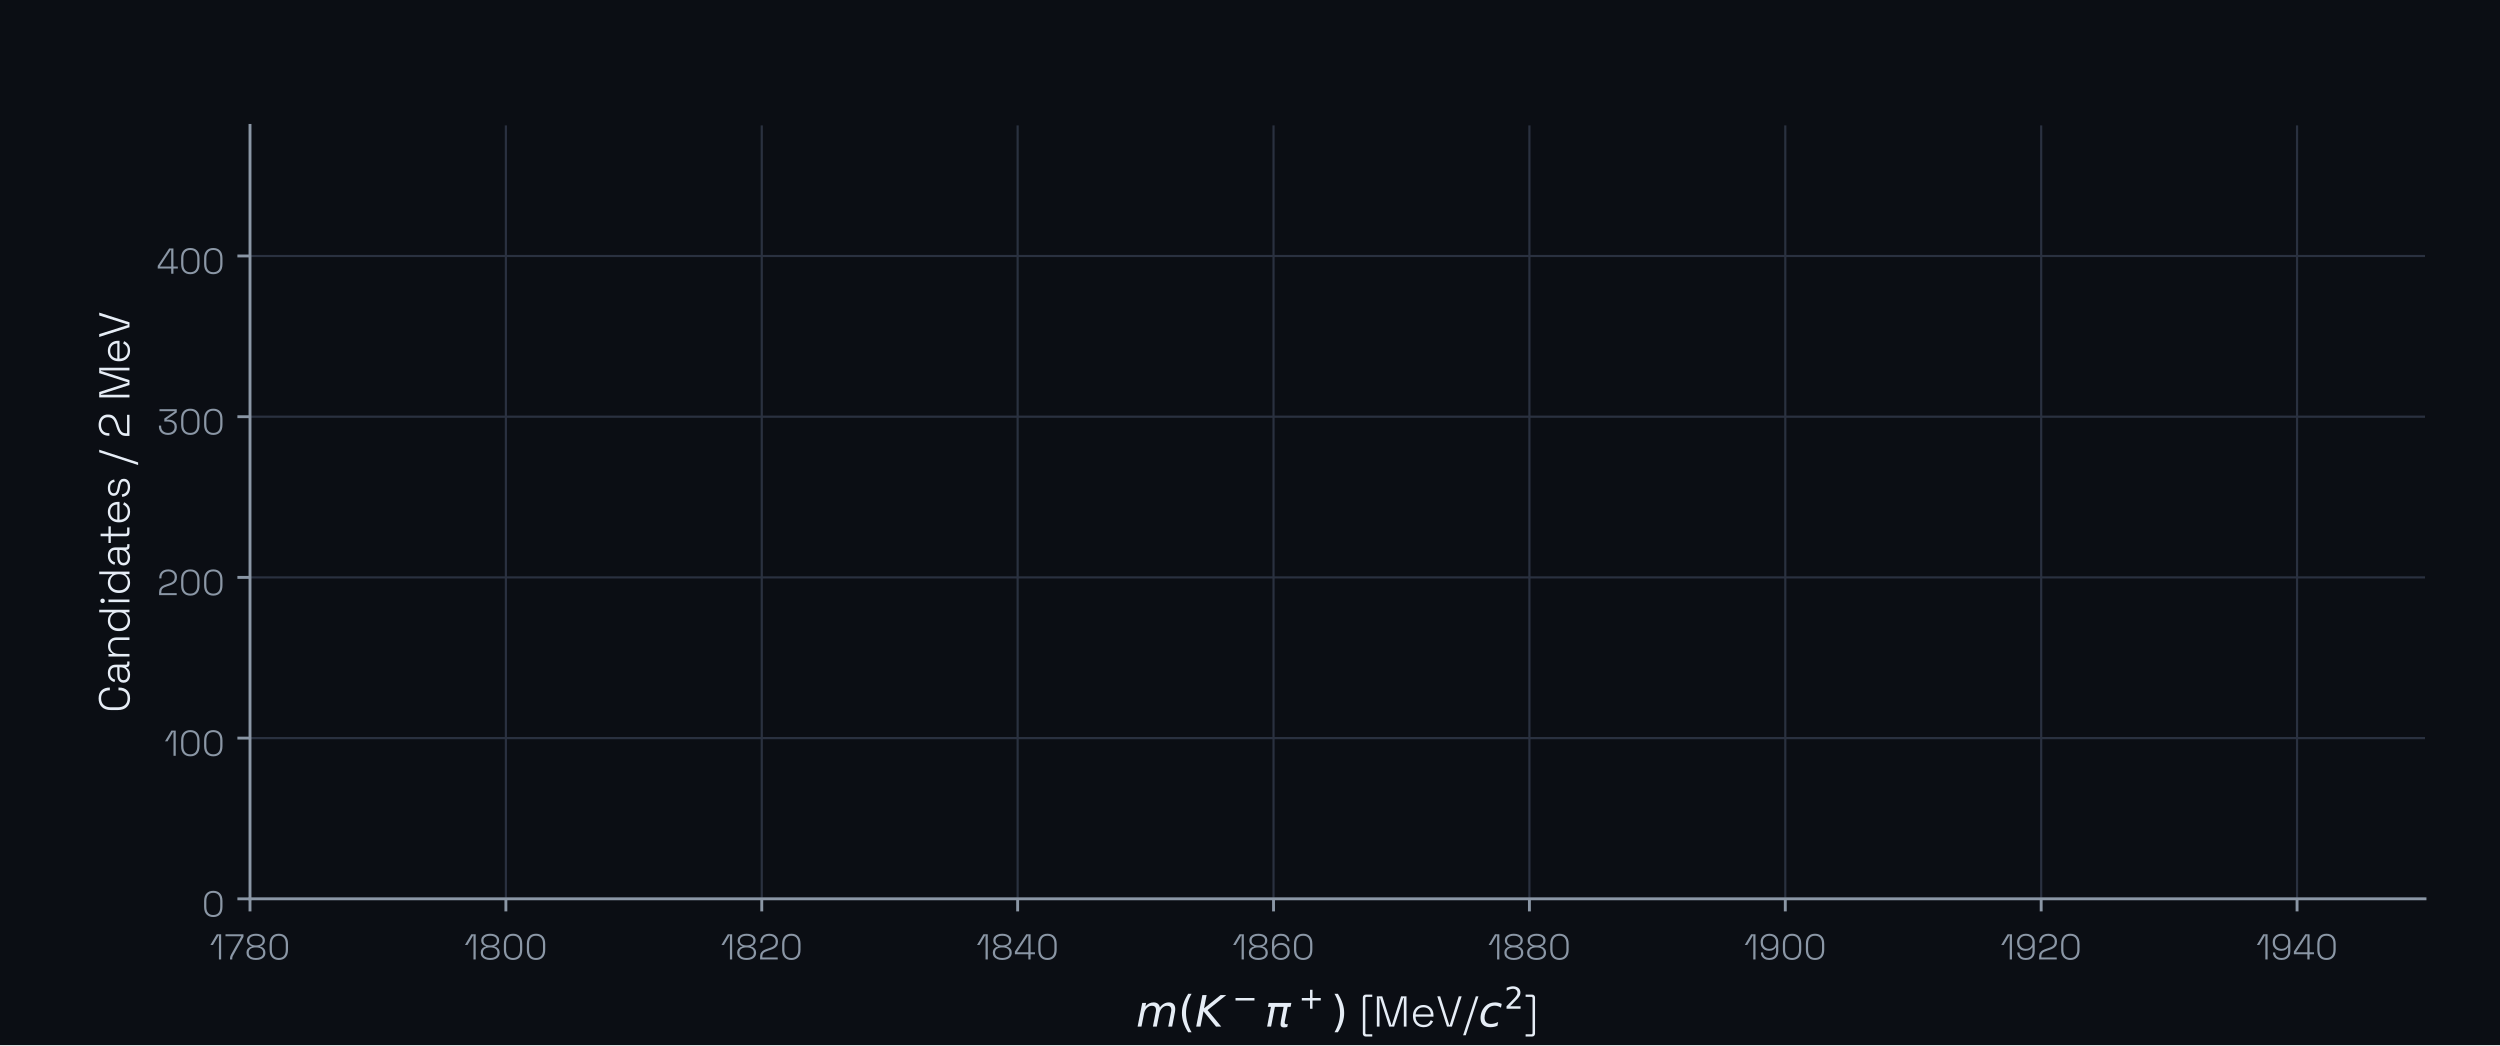
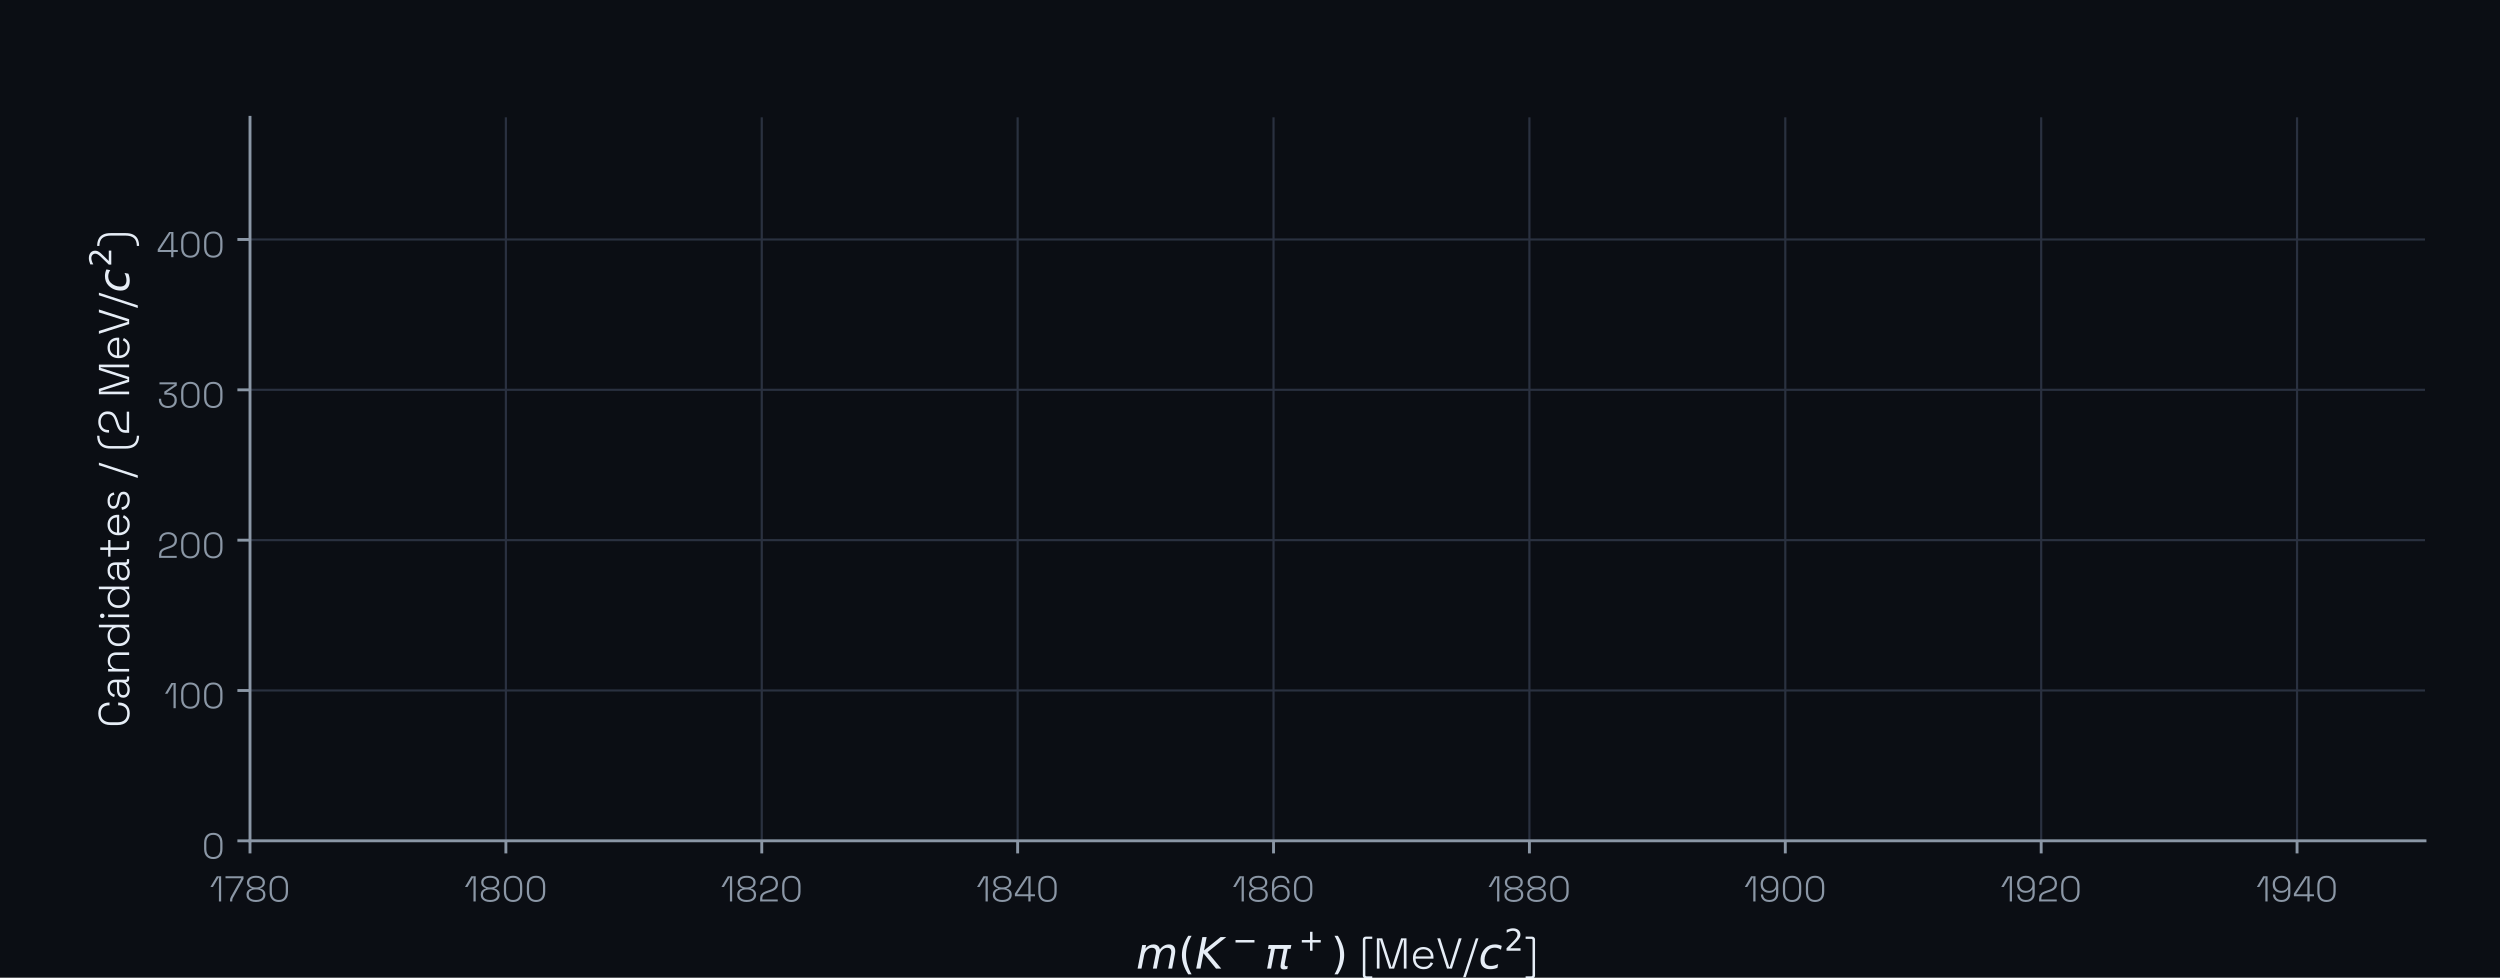
- <svg xmlns="http://www.w3.org/2000/svg" xmlns:xlink="http://www.w3.org/1999/xlink" width="694.08pt" height="290.16pt" viewBox="0 0 694.08 290.16" version="1.1">
+ <svg xmlns="http://www.w3.org/2000/svg" xmlns:xlink="http://www.w3.org/1999/xlink" width="694.08pt" height="271.44pt" viewBox="0 0 694.08 271.44" version="1.1">
  <defs>
    <style type="text/css">*{stroke-linejoin: round; stroke-linecap: butt}</style>
  </defs>
  <g id="figure_1">
    <g id="patch_1">
-       <path d="M 0 290.16  L 694.08 290.16  L 694.08 0  L 0 0  z " style="fill: #0b0e14" />
+       <path d="M 0 271.44  L 694.08 271.44  L 694.08 0  L 0 0  z " style="fill: #0b0e14" />
    </g>
    <g id="axes_1">
      <g id="patch_2">
-         <path d="M 69.408 249.538  L 673.258 249.538  L 673.258 34.819  L 69.408 34.819  L 69.408 249.538  z " style="fill: none" />
+         <path d="M 69.408 233.438  L 673.258 233.438  L 673.258 32.573  L 69.408 32.573  L 69.408 233.438  z " style="fill: none" />
      </g>
      <g id="matplotlib.axis_1">
        <g id="xtick_1">
          <g id="line2d_1">
-             <path d="M 69.408 249.538  L 69.408 34.819  " clip-path="url(#p802213c865)" style="fill: none; stroke: #2a3140; stroke-width: 0.6; stroke-linecap: square" />
+             <path d="M 69.408 233.438  L 69.408 32.573  " clip-path="url(#p556f1787ef)" style="fill: none; stroke: #2a3140; stroke-width: 0.6; stroke-linecap: square" />
          </g>
          <g id="line2d_2">
            <defs>
              <path id="madc9e67ae6" d="M 0 0  L 0 3.5  " style="stroke: #8b97a6; stroke-width: 0.8" />
            </defs>
            <g>
-               <use xlink:href="#madc9e67ae6" x="69.408" y="249.538" style="fill: #8b97a6; stroke: #8b97a6; stroke-width: 0.8" />
+               <use xlink:href="#madc9e67ae6" x="69.408" y="233.438" style="fill: #8b97a6; stroke: #8b97a6; stroke-width: 0.8" />
            </g>
          </g>
          <g id="text_1">
-             <g style="fill: #8b97a6" transform="translate(58.21816 266.3776) scale(0.1 -0.1)">
+             <g style="fill: #8b97a6" transform="translate(58.21816 250.2784) scale(0.1 -0.1)">
              <defs>
                <path id="SpaceGrotesk-Light-39" d="M 1638 0  L 1638 4237  L 1555 4237  L 576 2573  L 128 2573  L 1261 4480  L 2035 4480  L 2035 0  L 1638 0  z " transform="scale(0.015625)" />
                <path id="SpaceGrotesk-Light-3f" d="M 1024 0  L 1024 154  Q 1024 371 1062 515  Q 1101 659 1210 864  L 2995 4064  L 2995 4122  L 224 4122  L 224 4480  L 3418 4480  L 3418 4013  L 1549 659  Q 1478 531 1449 425  Q 1421 320 1421 154  L 1421 0  L 1024 0  z " transform="scale(0.015625)" />
                <path id="SpaceGrotesk-Light-40" d="M 2022 -90  Q 1498 -90 1123 67  Q 749 224 547 509  Q 346 794 346 1171  L 346 1235  Q 346 1581 496 1805  Q 646 2029 864 2147  Q 1082 2266 1267 2291  L 1267 2368  Q 1082 2413 886 2531  Q 691 2650 563 2851  Q 435 3053 435 3347  L 435 3411  Q 435 3782 643 4038  Q 851 4294 1209 4432  Q 1568 4570 2022 4570  Q 2477 4570 2835 4432  Q 3194 4294 3402 4038  Q 3610 3782 3610 3411  L 3610 3347  Q 3610 3053 3482 2851  Q 3354 2650 3162 2531  Q 2970 2413 2778 2368  L 2778 2291  Q 2970 2266 3184 2147  Q 3398 2029 3548 1805  Q 3699 1581 3699 1235  L 3699 1171  Q 3699 794 3497 509  Q 3296 224 2921 67  Q 2547 -90 2022 -90  z M 2022 269  Q 2605 269 2953 499  Q 3302 730 3302 1178  L 3302 1229  Q 3302 1683 2953 1910  Q 2605 2138 2022 2138  Q 1440 2138 1091 1910  Q 742 1683 742 1229  L 742 1178  Q 742 730 1091 499  Q 1440 269 2022 269  z M 2022 2496  Q 2573 2496 2893 2713  Q 3213 2931 3213 3328  L 3213 3379  Q 3213 3776 2893 3993  Q 2573 4211 2022 4211  Q 1472 4211 1152 3993  Q 832 3776 832 3379  L 832 3328  Q 832 2931 1152 2713  Q 1472 2496 2022 2496  z " transform="scale(0.015625)" />
                <path id="SpaceGrotesk-Light-38" d="M 2042 -90  Q 1286 -90 848 368  Q 410 826 410 1728  L 410 2752  Q 410 3654 848 4112  Q 1286 4570 2042 4570  Q 2797 4570 3235 4112  Q 3674 3654 3674 2752  L 3674 1728  Q 3674 826 3235 368  Q 2797 -90 2042 -90  z M 2042 269  Q 2656 269 2966 649  Q 3277 1030 3277 1702  L 3277 2778  Q 3277 3450 2966 3830  Q 2656 4211 2042 4211  Q 1427 4211 1116 3830  Q 806 3450 806 2778  L 806 1702  Q 806 1030 1116 649  Q 1427 269 2042 269  z " transform="scale(0.015625)" />
              </defs>
              <use xlink:href="#SpaceGrotesk-Light-39" />
              <use xlink:href="#SpaceGrotesk-Light-3f" transform="translate(40.40625 0)" />
              <use xlink:href="#SpaceGrotesk-Light-40" transform="translate(96.79688 0)" />
              <use xlink:href="#SpaceGrotesk-Light-38" transform="translate(160 0)" />
            </g>
          </g>
        </g>
        <g id="xtick_2">
          <g id="line2d_3">
-             <path d="M 140.449 249.538  L 140.449 34.819  " clip-path="url(#p802213c865)" style="fill: none; stroke: #2a3140; stroke-width: 0.6; stroke-linecap: square" />
+             <path d="M 140.449 233.438  L 140.449 32.573  " clip-path="url(#p556f1787ef)" style="fill: none; stroke: #2a3140; stroke-width: 0.6; stroke-linecap: square" />
          </g>
          <g id="line2d_4">
            <g>
-               <use xlink:href="#madc9e67ae6" x="140.449" y="249.538" style="fill: #8b97a6; stroke: #8b97a6; stroke-width: 0.8" />
+               <use xlink:href="#madc9e67ae6" x="140.449" y="233.438" style="fill: #8b97a6; stroke: #8b97a6; stroke-width: 0.8" />
            </g>
          </g>
          <g id="text_2">
-             <g style="fill: #8b97a6" transform="translate(128.889 266.3776) scale(0.1 -0.1)">
+             <g style="fill: #8b97a6" transform="translate(128.889 250.2784) scale(0.1 -0.1)">
              <use xlink:href="#SpaceGrotesk-Light-39" />
              <use xlink:href="#SpaceGrotesk-Light-40" transform="translate(40.40625 0)" />
              <use xlink:href="#SpaceGrotesk-Light-38" transform="translate(103.6094 0)" />
              <use xlink:href="#SpaceGrotesk-Light-38" transform="translate(167.4062 0)" />
            </g>
          </g>
        </g>
        <g id="xtick_3">
          <g id="line2d_5">
-             <path d="M 211.49 249.538  L 211.49 34.819  " clip-path="url(#p802213c865)" style="fill: none; stroke: #2a3140; stroke-width: 0.6; stroke-linecap: square" />
+             <path d="M 211.49 233.438  L 211.49 32.573  " clip-path="url(#p556f1787ef)" style="fill: none; stroke: #2a3140; stroke-width: 0.6; stroke-linecap: square" />
          </g>
          <g id="line2d_6">
            <g>
-               <use xlink:href="#madc9e67ae6" x="211.49" y="249.538" style="fill: #8b97a6; stroke: #8b97a6; stroke-width: 0.8" />
+               <use xlink:href="#madc9e67ae6" x="211.49" y="233.438" style="fill: #8b97a6; stroke: #8b97a6; stroke-width: 0.8" />
            </g>
          </g>
          <g id="text_3">
-             <g style="fill: #8b97a6" transform="translate(200.0903 266.3776) scale(0.1 -0.1)">
+             <g style="fill: #8b97a6" transform="translate(200.0903 250.2784) scale(0.1 -0.1)">
              <defs>
                <path id="SpaceGrotesk-Light-3a" d="M 371 0  L 371 442  Q 371 922 544 1200  Q 717 1478 1027 1644  Q 1338 1811 1760 1939  L 2080 2042  Q 2394 2138 2634 2275  Q 2874 2413 3008 2630  Q 3142 2848 3142 3181  L 3142 3206  Q 3142 3674 2819 3942  Q 2496 4211 1997 4211  Q 1466 4211 1126 3926  Q 787 3642 787 3059  L 787 2976  L 403 2976  L 403 3059  Q 403 3546 608 3882  Q 813 4218 1174 4394  Q 1536 4570 1997 4570  Q 2458 4570 2806 4400  Q 3155 4230 3347 3926  Q 3539 3622 3539 3219  L 3539 3162  Q 3539 2726 3369 2448  Q 3200 2170 2893 1994  Q 2586 1818 2170 1683  L 1850 1587  Q 1504 1478 1264 1360  Q 1024 1242 896 1046  Q 768 851 768 506  L 768 358  L 3501 358  L 3501 0  L 371 0  z " transform="scale(0.015625)" />
              </defs>
              <use xlink:href="#SpaceGrotesk-Light-39" />
              <use xlink:href="#SpaceGrotesk-Light-40" transform="translate(40.40625 0)" />
              <use xlink:href="#SpaceGrotesk-Light-3a" transform="translate(103.6094 0)" />
              <use xlink:href="#SpaceGrotesk-Light-38" transform="translate(164.2031 0)" />
            </g>
          </g>
        </g>
        <g id="xtick_4">
          <g id="line2d_7">
-             <path d="M 282.531 249.538  L 282.531 34.819  " clip-path="url(#p802213c865)" style="fill: none; stroke: #2a3140; stroke-width: 0.6; stroke-linecap: square" />
+             <path d="M 282.531 233.438  L 282.531 32.573  " clip-path="url(#p556f1787ef)" style="fill: none; stroke: #2a3140; stroke-width: 0.6; stroke-linecap: square" />
          </g>
          <g id="line2d_8">
            <g>
-               <use xlink:href="#madc9e67ae6" x="282.531" y="249.538" style="fill: #8b97a6; stroke: #8b97a6; stroke-width: 0.8" />
+               <use xlink:href="#madc9e67ae6" x="282.531" y="233.438" style="fill: #8b97a6; stroke: #8b97a6; stroke-width: 0.8" />
            </g>
          </g>
          <g id="text_4">
-             <g style="fill: #8b97a6" transform="translate(271.0611 266.3776) scale(0.1 -0.1)">
+             <g style="fill: #8b97a6" transform="translate(271.0611 250.2784) scale(0.1 -0.1)">
              <defs>
                <path id="SpaceGrotesk-Light-3c" d="M 2611 0  L 2611 922  L 218 922  L 218 1395  L 2240 4480  L 3008 4480  L 3008 1280  L 3789 1280  L 3789 922  L 3008 922  L 3008 0  L 2611 0  z M 634 1280  L 2611 1280  L 2611 4250  L 2534 4250  L 634 1344  L 634 1280  z " transform="scale(0.015625)" />
              </defs>
              <use xlink:href="#SpaceGrotesk-Light-39" />
              <use xlink:href="#SpaceGrotesk-Light-40" transform="translate(40.40625 0)" />
              <use xlink:href="#SpaceGrotesk-Light-3c" transform="translate(103.6094 0)" />
              <use xlink:href="#SpaceGrotesk-Light-38" transform="translate(165.6094 0)" />
            </g>
          </g>
        </g>
        <g id="xtick_5">
          <g id="line2d_9">
-             <path d="M 353.573 249.538  L 353.573 34.819  " clip-path="url(#p802213c865)" style="fill: none; stroke: #2a3140; stroke-width: 0.6; stroke-linecap: square" />
+             <path d="M 353.573 233.438  L 353.573 32.573  " clip-path="url(#p556f1787ef)" style="fill: none; stroke: #2a3140; stroke-width: 0.6; stroke-linecap: square" />
          </g>
          <g id="line2d_10">
            <g>
-               <use xlink:href="#madc9e67ae6" x="353.573" y="249.538" style="fill: #8b97a6; stroke: #8b97a6; stroke-width: 0.8" />
+               <use xlink:href="#madc9e67ae6" x="353.573" y="233.438" style="fill: #8b97a6; stroke: #8b97a6; stroke-width: 0.8" />
            </g>
          </g>
          <g id="text_5">
-             <g style="fill: #8b97a6" transform="translate(342.1522 266.3776) scale(0.1 -0.1)">
+             <g style="fill: #8b97a6" transform="translate(342.1522 250.2784) scale(0.1 -0.1)">
              <defs>
                <path id="SpaceGrotesk-Light-3e" d="M 1978 -90  Q 1536 -90 1181 89  Q 826 269 618 608  Q 410 947 410 1421  L 410 3002  Q 410 3488 598 3837  Q 787 4186 1139 4378  Q 1491 4570 1990 4570  Q 2483 4570 2822 4390  Q 3162 4211 3334 3910  Q 3507 3610 3507 3232  L 3110 3232  Q 3110 3674 2825 3942  Q 2541 4211 1990 4211  Q 1427 4211 1116 3900  Q 806 3590 806 3046  L 806 2362  L 883 2362  Q 1005 2579 1289 2761  Q 1574 2944 2074 2944  Q 2490 2944 2822 2761  Q 3155 2579 3350 2249  Q 3546 1920 3546 1466  L 3546 1389  Q 3546 934 3338 601  Q 3130 269 2774 89  Q 2419 -90 1978 -90  z M 1978 269  Q 2496 269 2822 569  Q 3149 870 3149 1395  L 3149 1446  Q 3149 1798 2998 2054  Q 2848 2310 2585 2454  Q 2323 2598 1978 2598  Q 1632 2598 1369 2454  Q 1107 2310 956 2054  Q 806 1798 806 1446  L 806 1395  Q 806 870 1132 569  Q 1459 269 1978 269  z " transform="scale(0.015625)" />
              </defs>
              <use xlink:href="#SpaceGrotesk-Light-39" />
              <use xlink:href="#SpaceGrotesk-Light-40" transform="translate(40.40625 0)" />
              <use xlink:href="#SpaceGrotesk-Light-3e" transform="translate(103.6094 0)" />
              <use xlink:href="#SpaceGrotesk-Light-38" transform="translate(164.6094 0)" />
            </g>
          </g>
        </g>
        <g id="xtick_6">
          <g id="line2d_11">
-             <path d="M 424.614 249.538  L 424.614 34.819  " clip-path="url(#p802213c865)" style="fill: none; stroke: #2a3140; stroke-width: 0.6; stroke-linecap: square" />
+             <path d="M 424.614 233.438  L 424.614 32.573  " clip-path="url(#p556f1787ef)" style="fill: none; stroke: #2a3140; stroke-width: 0.6; stroke-linecap: square" />
          </g>
          <g id="line2d_12">
            <g>
-               <use xlink:href="#madc9e67ae6" x="424.614" y="249.538" style="fill: #8b97a6; stroke: #8b97a6; stroke-width: 0.8" />
+               <use xlink:href="#madc9e67ae6" x="424.614" y="233.438" style="fill: #8b97a6; stroke: #8b97a6; stroke-width: 0.8" />
            </g>
          </g>
          <g id="text_6">
-             <g style="fill: #8b97a6" transform="translate(413.0832 266.3776) scale(0.1 -0.1)">
+             <g style="fill: #8b97a6" transform="translate(413.0832 250.2784) scale(0.1 -0.1)">
              <use xlink:href="#SpaceGrotesk-Light-39" />
              <use xlink:href="#SpaceGrotesk-Light-40" transform="translate(40.40625 0)" />
              <use xlink:href="#SpaceGrotesk-Light-40" transform="translate(103.6094 0)" />
              <use xlink:href="#SpaceGrotesk-Light-38" transform="translate(166.8125 0)" />
            </g>
          </g>
        </g>
        <g id="xtick_7">
          <g id="line2d_13">
-             <path d="M 495.655 249.538  L 495.655 34.819  " clip-path="url(#p802213c865)" style="fill: none; stroke: #2a3140; stroke-width: 0.6; stroke-linecap: square" />
+             <path d="M 495.655 233.438  L 495.655 32.573  " clip-path="url(#p556f1787ef)" style="fill: none; stroke: #2a3140; stroke-width: 0.6; stroke-linecap: square" />
          </g>
          <g id="line2d_14">
            <g>
-               <use xlink:href="#madc9e67ae6" x="495.655" y="249.538" style="fill: #8b97a6; stroke: #8b97a6; stroke-width: 0.8" />
+               <use xlink:href="#madc9e67ae6" x="495.655" y="233.438" style="fill: #8b97a6; stroke: #8b97a6; stroke-width: 0.8" />
            </g>
          </g>
          <g id="text_7">
-             <g style="fill: #8b97a6" transform="translate(484.2048 266.3776) scale(0.1 -0.1)">
+             <g style="fill: #8b97a6" transform="translate(484.2048 250.2784) scale(0.1 -0.1)">
              <defs>
                <path id="SpaceGrotesk-Light-41" d="M 1914 -90  Q 1421 -90 1081 89  Q 742 269 569 573  Q 397 877 397 1248  L 794 1248  Q 794 806 1082 537  Q 1370 269 1914 269  Q 2483 269 2790 579  Q 3098 890 3098 1434  L 3098 2118  L 3021 2118  Q 2899 1901 2614 1718  Q 2330 1536 1830 1536  Q 1421 1536 1085 1718  Q 749 1901 553 2233  Q 358 2566 358 3014  L 358 3091  Q 358 3552 566 3881  Q 774 4211 1129 4390  Q 1485 4570 1926 4570  Q 2374 4570 2726 4390  Q 3078 4211 3286 3875  Q 3494 3539 3494 3059  L 3494 1478  Q 3494 998 3308 646  Q 3123 294 2768 102  Q 2413 -90 1914 -90  z M 1926 1882  Q 2272 1882 2534 2026  Q 2797 2170 2947 2429  Q 3098 2688 3098 3034  L 3098 3085  Q 3098 3610 2771 3910  Q 2445 4211 1926 4211  Q 1408 4211 1081 3910  Q 755 3610 755 3085  L 755 3034  Q 755 2688 905 2429  Q 1056 2170 1318 2026  Q 1581 1882 1926 1882  z " transform="scale(0.015625)" />
              </defs>
              <use xlink:href="#SpaceGrotesk-Light-39" />
              <use xlink:href="#SpaceGrotesk-Light-41" transform="translate(40.40625 0)" />
              <use xlink:href="#SpaceGrotesk-Light-38" transform="translate(101.4062 0)" />
              <use xlink:href="#SpaceGrotesk-Light-38" transform="translate(165.2031 0)" />
            </g>
          </g>
        </g>
        <g id="xtick_8">
          <g id="line2d_15">
-             <path d="M 566.696 249.538  L 566.696 34.819  " clip-path="url(#p802213c865)" style="fill: none; stroke: #2a3140; stroke-width: 0.6; stroke-linecap: square" />
+             <path d="M 566.696 233.438  L 566.696 32.573  " clip-path="url(#p556f1787ef)" style="fill: none; stroke: #2a3140; stroke-width: 0.6; stroke-linecap: square" />
          </g>
          <g id="line2d_16">
            <g>
-               <use xlink:href="#madc9e67ae6" x="566.696" y="249.538" style="fill: #8b97a6; stroke: #8b97a6; stroke-width: 0.8" />
+               <use xlink:href="#madc9e67ae6" x="566.696" y="233.438" style="fill: #8b97a6; stroke: #8b97a6; stroke-width: 0.8" />
            </g>
          </g>
          <g id="text_8">
-             <g style="fill: #8b97a6" transform="translate(555.4061 266.3776) scale(0.1 -0.1)">
+             <g style="fill: #8b97a6" transform="translate(555.4061 250.2784) scale(0.1 -0.1)">
              <use xlink:href="#SpaceGrotesk-Light-39" />
              <use xlink:href="#SpaceGrotesk-Light-41" transform="translate(40.40625 0)" />
              <use xlink:href="#SpaceGrotesk-Light-3a" transform="translate(101.4062 0)" />
              <use xlink:href="#SpaceGrotesk-Light-38" transform="translate(162 0)" />
            </g>
          </g>
        </g>
        <g id="xtick_9">
          <g id="line2d_17">
-             <path d="M 637.737 249.538  L 637.737 34.819  " clip-path="url(#p802213c865)" style="fill: none; stroke: #2a3140; stroke-width: 0.6; stroke-linecap: square" />
+             <path d="M 637.737 233.438  L 637.737 32.573  " clip-path="url(#p556f1787ef)" style="fill: none; stroke: #2a3140; stroke-width: 0.6; stroke-linecap: square" />
          </g>
          <g id="line2d_18">
            <g>
-               <use xlink:href="#madc9e67ae6" x="637.737" y="249.538" style="fill: #8b97a6; stroke: #8b97a6; stroke-width: 0.8" />
+               <use xlink:href="#madc9e67ae6" x="637.737" y="233.438" style="fill: #8b97a6; stroke: #8b97a6; stroke-width: 0.8" />
            </g>
          </g>
          <g id="text_9">
-             <g style="fill: #8b97a6" transform="translate(626.3769 266.3776) scale(0.1 -0.1)">
+             <g style="fill: #8b97a6" transform="translate(626.3769 250.2784) scale(0.1 -0.1)">
              <use xlink:href="#SpaceGrotesk-Light-39" />
              <use xlink:href="#SpaceGrotesk-Light-41" transform="translate(40.40625 0)" />
              <use xlink:href="#SpaceGrotesk-Light-3c" transform="translate(101.4062 0)" />
              <use xlink:href="#SpaceGrotesk-Light-38" transform="translate(163.4062 0)" />
            </g>
          </g>
        </g>
        <g id="text_10">
-           <g style="fill: #e6edf6" transform="translate(315.4128 285.1056) scale(0.12 -0.12)">
+           <g style="fill: #e6edf6" transform="translate(315.4128 269.0064) scale(0.12 -0.12)">
            <defs>
              <path id="DejaVuSans-Oblique-50" d="M 5747 2113  L 5338 0  L 4763 0  L 5166 2094  Q 5191 2228 5203 2325  Q 5216 2422 5216 2491  Q 5216 2772 5059 2928  Q 4903 3084 4622 3084  Q 4203 3084 3875 2770  Q 3547 2456 3450 1953  L 3066 0  L 2491 0  L 2900 2094  Q 2925 2209 2937 2307  Q 2950 2406 2950 2484  Q 2950 2769 2794 2926  Q 2638 3084 2363 3084  Q 1938 3084 1609 2770  Q 1281 2456 1184 1953  L 800 0  L 225 0  L 909 3500  L 1484 3500  L 1375 2956  Q 1609 3263 1923 3423  Q 2238 3584 2597 3584  Q 2978 3584 3223 3384  Q 3469 3184 3519 2828  Q 3781 3197 4126 3390  Q 4472 3584 4856 3584  Q 5306 3584 5551 3325  Q 5797 3066 5797 2591  Q 5797 2488 5784 2364  Q 5772 2241 5747 2113  z " transform="scale(0.015625)" />
              <path id="DejaVuSans-b" d="M 1984 4856  Q 1566 4138 1362 3434  Q 1159 2731 1159 2009  Q 1159 1288 1364 580  Q 1569 -128 1984 -844  L 1484 -844  Q 1016 -109 783 600  Q 550 1309 550 2009  Q 550 2706 781 3412  Q 1013 4119 1484 4856  L 1984 4856  z " transform="scale(0.015625)" />
              <path id="DejaVuSans-Oblique-2e" d="M 1081 4666  L 1716 4666  L 1331 2700  L 3781 4666  L 4622 4666  L 1850 2438  L 3878 0  L 3109 0  L 1247 2272  L 806 0  L 172 0  L 1081 4666  z " transform="scale(0.015625)" />
              <path id="DejaVuSans-c9c" d="M 678 2272  L 4684 2272  L 4684 1741  L 678 1741  L 678 2272  z " transform="scale(0.015625)" />
              <path id="DejaVuSans-Oblique-354" d="M 584 3500  L 3938 3500  L 3825 2925  L 3384 2925  L 2966 775  Q 2922 550 2981 450  Q 3038 353 3209 353  Q 3256 353 3325 363  Q 3397 369 3419 372  L 3338 -44  Q 3222 -84 3103 -103  Q 2981 -122 2866 -122  Q 2491 -122 2388 81  Q 2284 288 2391 838  L 2797 2925  L 1506 2925  L 938 0  L 350 0  L 919 2925  L 472 2925  L 584 3500  z " transform="scale(0.015625)" />
              <path id="DejaVuSans-e" d="M 2944 4013  L 2944 2272  L 4684 2272  L 4684 1741  L 2944 1741  L 2944 0  L 2419 0  L 2419 1741  L 678 1741  L 678 2272  L 2419 2272  L 2419 4013  L 2944 4013  z " transform="scale(0.015625)" />
              <path id="DejaVuSans-c" d="M 513 4856  L 1013 4856  Q 1481 4119 1714 3412  Q 1947 2706 1947 2009  Q 1947 1309 1714 600  Q 1481 -109 1013 -844  L 513 -844  Q 928 -128 1133 580  Q 1338 1288 1338 2009  Q 1338 2731 1133 3434  Q 928 4138 513 4856  z " transform="scale(0.015625)" />
              <path id="SpaceGrotesk-Light-3" transform="scale(0.015625)" />
              <path id="SpaceGrotesk-Light-42" d="M 998 -1472  Q 806 -1472 684 -1344  Q 563 -1216 563 -1030  L 563 4294  Q 563 4480 684 4608  Q 806 4736 998 4736  L 1958 4736  L 1958 4403  L 1107 4403  Q 934 4403 934 4211  L 934 -947  Q 934 -1139 1107 -1139  L 1958 -1139  L 1958 -1472  L 998 -1472  z " transform="scale(0.015625)" />
              <path id="SpaceGrotesk-Light-10" d="M 550 0  L 550 4480  L 1350 4480  L 2707 243  L 2784 243  L 4141 4480  L 4941 4480  L 4941 0  L 4544 0  L 4544 4237  L 4467 4237  L 3110 0  L 2381 0  L 1024 4237  L 947 4237  L 947 0  L 550 0  z " transform="scale(0.015625)" />
              <path id="SpaceGrotesk-Light-22" d="M 1997 -90  Q 1517 -90 1161 112  Q 806 314 608 678  Q 410 1043 410 1517  L 410 1594  Q 410 2074 608 2435  Q 806 2797 1155 2998  Q 1504 3200 1952 3200  Q 2387 3200 2723 3017  Q 3059 2835 3251 2492  Q 3443 2150 3443 1677  L 3443 1472  L 794 1472  Q 813 890 1149 573  Q 1485 256 1997 256  Q 2432 256 2672 454  Q 2912 653 3040 941  L 3386 787  Q 3290 576 3120 374  Q 2950 173 2681 41  Q 2413 -90 1997 -90  z M 800 1805  L 3053 1805  Q 3027 2310 2726 2582  Q 2426 2854 1952 2854  Q 1485 2854 1177 2582  Q 870 2310 800 1805  z " transform="scale(0.015625)" />
              <path id="SpaceGrotesk-Light-19" d="M 1619 0  L 179 4480  L 608 4480  L 1946 237  L 2022 237  L 3360 4480  L 3789 4480  L 2349 0  L 1619 0  z " transform="scale(0.015625)" />
              <path id="SpaceGrotesk-Light-48" d="M 38 -1280  L 1920 4480  L 2310 4480  L 429 -1280  L 38 -1280  z " transform="scale(0.015625)" />
              <path id="DejaVuSans-Oblique-46" d="M 3431 3366  L 3316 2797  Q 3109 2947 2876 3022  Q 2644 3097 2394 3097  Q 2119 3097 1870 3000  Q 1622 2903 1453 2725  Q 1184 2453 1037 2087  Q 891 1722 891 1331  Q 891 859 1127 628  Q 1363 397 1844 397  Q 2081 397 2348 469  Q 2616 541 2906 684  L 2797 116  Q 2547 13 2283 -39  Q 2019 -91 1741 -91  Q 1044 -91 669 257  Q 294 606 294 1253  Q 294 1797 489 2255  Q 684 2713 1069 3078  Q 1331 3328 1684 3456  Q 2038 3584 2456 3584  Q 2700 3584 2940 3529  Q 3181 3475 3431 3366  z " transform="scale(0.015625)" />
              <path id="DejaVuSans-15" d="M 1228 531  L 3431 531  L 3431 0  L 469 0  L 469 531  Q 828 903 1448 1529  Q 2069 2156 2228 2338  Q 2531 2678 2651 2914  Q 2772 3150 2772 3378  Q 2772 3750 2511 3984  Q 2250 4219 1831 4219  Q 1534 4219 1204 4116  Q 875 4013 500 3803  L 500 4441  Q 881 4594 1212 4672  Q 1544 4750 1819 4750  Q 2544 4750 2975 4387  Q 3406 4025 3406 3419  Q 3406 3131 3298 2873  Q 3191 2616 2906 2266  Q 2828 2175 2409 1742  Q 1991 1309 1228 531  z " transform="scale(0.015625)" />
              <path id="SpaceGrotesk-Light-43" d="M 128 -1472  L 128 -1139  L 979 -1139  Q 1152 -1139 1152 -947  L 1152 4211  Q 1152 4403 979 4403  L 128 4403  L 128 4736  L 1088 4736  Q 1280 4736 1401 4608  Q 1523 4480 1523 4294  L 1523 -1030  Q 1523 -1216 1401 -1344  Q 1280 -1472 1088 -1472  L 128 -1472  z " transform="scale(0.015625)" />
            </defs>
            <use xlink:href="#DejaVuSans-Oblique-50" transform="translate(0 0.746875)" />
            <use xlink:href="#DejaVuSans-b" transform="translate(97.41211 0.746875)" />
            <use xlink:href="#DejaVuSans-Oblique-2e" transform="translate(136.4258 0.746875)" />
            <use xlink:href="#DejaVuSans-c9c" transform="translate(222.6564 42.04688) scale(0.7)" />
            <use xlink:href="#DejaVuSans-Oblique-354" transform="translate(297.6808 0.746875)" />
            <use xlink:href="#DejaVuSans-e" transform="translate(375.9898 42.04688) scale(0.7)" />
            <use xlink:href="#DejaVuSans-c" transform="translate(451.0142 0.746875)" />
            <use xlink:href="#SpaceGrotesk-Light-3" transform="translate(490.0278 0.746875)" />
            <use xlink:href="#SpaceGrotesk-Light-42" transform="translate(515.8278 0.746875)" />
            <use xlink:href="#SpaceGrotesk-Light-10" transform="translate(548.4278 0.746875)" />
            <use xlink:href="#SpaceGrotesk-Light-22" transform="translate(634.2277 0.746875)" />
            <use xlink:href="#SpaceGrotesk-Light-19" transform="translate(694.0276 0.746875)" />
            <use xlink:href="#SpaceGrotesk-Light-48" transform="translate(756.0276 0.746875)" />
            <use xlink:href="#DejaVuSans-Oblique-46" transform="translate(792.3276 0.746875)" />
            <use xlink:href="#DejaVuSans-15" transform="translate(851.9579 42.04688) scale(0.7)" />
            <use xlink:href="#SpaceGrotesk-Light-43" transform="translate(899.2284 0.746875)" />
          </g>
        </g>
      </g>
      <g id="matplotlib.axis_2">
        <g id="ytick_1">
          <g id="line2d_19">
-             <path d="M 69.408 249.538  L 673.258 249.538  " clip-path="url(#p802213c865)" style="fill: none; stroke: #2a3140; stroke-width: 0.6; stroke-linecap: square" />
+             <path d="M 69.408 233.438  L 673.258 233.438  " clip-path="url(#p556f1787ef)" style="fill: none; stroke: #2a3140; stroke-width: 0.6; stroke-linecap: square" />
          </g>
          <g id="line2d_20">
            <defs>
              <path id="m5a9361fdca" d="M 0 0  L -3.5 0  " style="stroke: #8b97a6; stroke-width: 0.8" />
            </defs>
            <g>
-               <use xlink:href="#m5a9361fdca" x="69.408" y="249.538" style="fill: #8b97a6; stroke: #8b97a6; stroke-width: 0.8" />
+               <use xlink:href="#m5a9361fdca" x="69.408" y="233.438" style="fill: #8b97a6; stroke: #8b97a6; stroke-width: 0.8" />
            </g>
          </g>
          <g id="text_11">
-             <g style="fill: #8b97a6" transform="translate(56.02831 254.4576) scale(0.1 -0.1)">
+             <g style="fill: #8b97a6" transform="translate(56.02831 238.3584) scale(0.1 -0.1)">
              <use xlink:href="#SpaceGrotesk-Light-38" />
            </g>
          </g>
        </g>
        <g id="ytick_2">
          <g id="line2d_21">
-             <path d="M 69.408 204.921  L 673.258 204.921  " clip-path="url(#p802213c865)" style="fill: none; stroke: #2a3140; stroke-width: 0.6; stroke-linecap: square" />
+             <path d="M 69.408 191.7  L 673.258 191.7  " clip-path="url(#p556f1787ef)" style="fill: none; stroke: #2a3140; stroke-width: 0.6; stroke-linecap: square" />
          </g>
          <g id="line2d_22">
            <g>
-               <use xlink:href="#m5a9361fdca" x="69.408" y="204.921" style="fill: #8b97a6; stroke: #8b97a6; stroke-width: 0.8" />
+               <use xlink:href="#m5a9361fdca" x="69.408" y="191.7" style="fill: #8b97a6; stroke: #8b97a6; stroke-width: 0.8" />
            </g>
          </g>
          <g id="text_12">
-             <g style="fill: #8b97a6" transform="translate(45.608 209.8408) scale(0.1 -0.1)">
+             <g style="fill: #8b97a6" transform="translate(45.608 196.6201) scale(0.1 -0.1)">
              <use xlink:href="#SpaceGrotesk-Light-39" />
              <use xlink:href="#SpaceGrotesk-Light-38" transform="translate(40.40625 0)" />
              <use xlink:href="#SpaceGrotesk-Light-38" transform="translate(104.2031 0)" />
            </g>
          </g>
        </g>
        <g id="ytick_3">
          <g id="line2d_23">
-             <path d="M 69.408 160.304  L 673.258 160.304  " clip-path="url(#p802213c865)" style="fill: none; stroke: #2a3140; stroke-width: 0.6; stroke-linecap: square" />
+             <path d="M 69.408 149.962  L 673.258 149.962  " clip-path="url(#p556f1787ef)" style="fill: none; stroke: #2a3140; stroke-width: 0.6; stroke-linecap: square" />
          </g>
          <g id="line2d_24">
            <g>
-               <use xlink:href="#m5a9361fdca" x="69.408" y="160.304" style="fill: #8b97a6; stroke: #8b97a6; stroke-width: 0.8" />
+               <use xlink:href="#m5a9361fdca" x="69.408" y="149.962" style="fill: #8b97a6; stroke: #8b97a6; stroke-width: 0.8" />
            </g>
          </g>
          <g id="text_13">
-             <g style="fill: #8b97a6" transform="translate(43.58925 165.224) scale(0.1 -0.1)">
+             <g style="fill: #8b97a6" transform="translate(43.58925 154.8818) scale(0.1 -0.1)">
              <use xlink:href="#SpaceGrotesk-Light-3a" />
              <use xlink:href="#SpaceGrotesk-Light-38" transform="translate(60.59375 0)" />
              <use xlink:href="#SpaceGrotesk-Light-38" transform="translate(124.3906 0)" />
            </g>
          </g>
        </g>
        <g id="ytick_4">
          <g id="line2d_25">
-             <path d="M 69.408 115.687  L 673.258 115.687  " clip-path="url(#p802213c865)" style="fill: none; stroke: #2a3140; stroke-width: 0.6; stroke-linecap: square" />
+             <path d="M 69.408 108.223  L 673.258 108.223  " clip-path="url(#p556f1787ef)" style="fill: none; stroke: #2a3140; stroke-width: 0.6; stroke-linecap: square" />
          </g>
          <g id="line2d_26">
            <g>
-               <use xlink:href="#m5a9361fdca" x="69.408" y="115.687" style="fill: #8b97a6; stroke: #8b97a6; stroke-width: 0.8" />
+               <use xlink:href="#m5a9361fdca" x="69.408" y="108.223" style="fill: #8b97a6; stroke: #8b97a6; stroke-width: 0.8" />
            </g>
          </g>
          <g id="text_14">
-             <g style="fill: #8b97a6" transform="translate(43.61894 120.6072) scale(0.1 -0.1)">
+             <g style="fill: #8b97a6" transform="translate(43.61894 113.1435) scale(0.1 -0.1)">
              <defs>
                <path id="SpaceGrotesk-Light-3b" d="M 1939 -90  Q 1472 -90 1104 89  Q 736 269 528 611  Q 320 954 320 1440  L 320 1562  L 717 1562  L 717 1434  Q 717 890 1056 579  Q 1395 269 1939 269  Q 2490 269 2797 563  Q 3104 858 3104 1306  L 3104 1344  Q 3104 1677 2947 1881  Q 2790 2086 2524 2185  Q 2259 2285 1939 2285  L 1280 2285  L 1280 2822  L 3098 4058  L 3098 4122  L 422 4122  L 422 4480  L 3494 4480  L 3494 3904  L 1696 2682  L 1696 2618  L 2048 2618  Q 2464 2618 2790 2474  Q 3117 2330 3309 2051  Q 3501 1773 3501 1357  L 3501 1293  Q 3501 877 3309 566  Q 3117 256 2765 83  Q 2413 -90 1939 -90  z " transform="scale(0.015625)" />
              </defs>
              <use xlink:href="#SpaceGrotesk-Light-3b" />
              <use xlink:href="#SpaceGrotesk-Light-38" transform="translate(60.29688 0)" />
              <use xlink:href="#SpaceGrotesk-Light-38" transform="translate(124.0938 0)" />
            </g>
          </g>
        </g>
        <g id="ytick_5">
          <g id="line2d_27">
-             <path d="M 69.408 71.07  L 673.258 71.07  " clip-path="url(#p802213c865)" style="fill: none; stroke: #2a3140; stroke-width: 0.6; stroke-linecap: square" />
+             <path d="M 69.408 66.485  L 673.258 66.485  " clip-path="url(#p556f1787ef)" style="fill: none; stroke: #2a3140; stroke-width: 0.6; stroke-linecap: square" />
          </g>
          <g id="line2d_28">
            <g>
-               <use xlink:href="#m5a9361fdca" x="69.408" y="71.07" style="fill: #8b97a6; stroke: #8b97a6; stroke-width: 0.8" />
+               <use xlink:href="#m5a9361fdca" x="69.408" y="66.485" style="fill: #8b97a6; stroke: #8b97a6; stroke-width: 0.8" />
            </g>
          </g>
          <g id="text_15">
-             <g style="fill: #8b97a6" transform="translate(43.44862 75.99036) scale(0.1 -0.1)">
+             <g style="fill: #8b97a6" transform="translate(43.44862 71.40517) scale(0.1 -0.1)">
              <use xlink:href="#SpaceGrotesk-Light-3c" />
              <use xlink:href="#SpaceGrotesk-Light-38" transform="translate(62 0)" />
              <use xlink:href="#SpaceGrotesk-Light-38" transform="translate(125.7969 0)" />
            </g>
          </g>
        </g>
        <g id="text_16">
-           <g style="fill: #e6edf6" transform="translate(35.94463 197.9043) rotate(-90) scale(0.12 -0.12)">
+           <g style="fill: #e6edf6" transform="translate(35.94463 202.0656) rotate(-90) scale(0.12 -0.12)">
            <defs>
              <path id="SpaceGrotesk-Light-6" d="M 2138 -90  Q 1350 -90 880 374  Q 410 838 410 1734  L 410 2746  Q 410 3642 880 4106  Q 1350 4570 2138 4570  Q 2918 4570 3331 4131  Q 3744 3693 3744 2938  L 3744 2906  L 3334 2906  L 3334 2950  Q 3334 3501 3043 3849  Q 2752 4198 2138 4198  Q 1517 4198 1168 3820  Q 819 3443 819 2758  L 819 1722  Q 819 1037 1168 659  Q 1517 282 2138 282  Q 2752 282 3043 630  Q 3334 979 3334 1530  L 3334 1626  L 3744 1626  L 3744 1542  Q 3744 787 3331 348  Q 2918 -90 2138 -90  z " transform="scale(0.015625)" />
              <path id="SpaceGrotesk-Light-1e" d="M 1517 -90  Q 1190 -90 924 22  Q 659 134 505 352  Q 352 570 352 877  Q 352 1190 505 1395  Q 659 1600 921 1702  Q 1184 1805 1504 1805  L 2643 1805  L 2643 2054  Q 2643 2432 2425 2643  Q 2208 2854 1792 2854  Q 1382 2854 1142 2652  Q 902 2451 819 2112  L 448 2221  Q 525 2496 691 2717  Q 858 2938 1133 3069  Q 1408 3200 1792 3200  Q 2381 3200 2704 2893  Q 3027 2586 3027 2035  L 3027 525  Q 3027 333 3206 333  L 3507 333  L 3507 0  L 3098 0  Q 2899 0 2784 118  Q 2669 237 2669 442  L 2669 486  L 2605 486  Q 2522 346 2390 211  Q 2259 77 2048 -6  Q 1837 -90 1517 -90  z M 1542 256  Q 2035 256 2339 553  Q 2643 851 2643 1395  L 2643 1472  L 1510 1472  Q 1178 1472 957 1328  Q 736 1184 736 883  Q 736 582 963 419  Q 1190 256 1542 256  z " transform="scale(0.015625)" />
              <path id="SpaceGrotesk-Light-2b" d="M 563 0  L 563 3110  L 934 3110  L 934 2534  L 1011 2534  Q 1126 2784 1388 2979  Q 1651 3174 2150 3174  Q 2490 3174 2771 3033  Q 3053 2893 3222 2608  Q 3392 2323 3392 1894  L 3392 0  L 3008 0  L 3008 1869  Q 3008 2381 2752 2605  Q 2496 2829 2067 2829  Q 1587 2829 1267 2512  Q 947 2195 947 1555  L 947 0  L 563 0  z " transform="scale(0.015625)" />
              <path id="SpaceGrotesk-Light-21" d="M 1907 -90  Q 1491 -90 1152 105  Q 813 301 611 662  Q 410 1024 410 1517  L 410 1594  Q 410 2086 608 2448  Q 806 2810 1148 3005  Q 1491 3200 1907 3200  Q 2253 3200 2489 3107  Q 2726 3014 2876 2870  Q 3027 2726 3110 2566  L 3187 2566  L 3187 4480  L 3571 4480  L 3571 0  L 3200 0  L 3200 570  L 3123 570  Q 2989 314 2704 112  Q 2419 -90 1907 -90  z M 1997 256  Q 2528 256 2857 595  Q 3187 934 3187 1530  L 3187 1581  Q 3187 2176 2857 2515  Q 2528 2854 1997 2854  Q 1472 2854 1139 2515  Q 806 2176 806 1581  L 806 1530  Q 806 934 1139 595  Q 1472 256 1997 256  z " transform="scale(0.015625)" />
              <path id="SpaceGrotesk-Light-26" d="M 563 0  L 563 3110  L 947 3110  L 947 0  L 563 0  z M 755 3648  Q 614 3648 518 3744  Q 422 3840 422 3981  Q 422 4128 518 4221  Q 614 4314 755 4314  Q 902 4314 995 4221  Q 1088 4128 1088 3981  Q 1088 3840 995 3744  Q 902 3648 755 3648  z " transform="scale(0.015625)" />
              <path id="SpaceGrotesk-Light-31" d="M 1690 0  Q 1440 0 1315 128  Q 1190 256 1190 486  L 1190 2765  L 192 2765  L 192 3110  L 1190 3110  L 1190 4275  L 1574 4275  L 1574 3110  L 2662 3110  L 2662 2765  L 1574 2765  L 1574 538  Q 1574 346 1766 346  L 2496 346  L 2496 0  L 1690 0  z " transform="scale(0.015625)" />
              <path id="SpaceGrotesk-Light-30" d="M 1798 -90  Q 1235 -90 835 179  Q 435 448 346 1069  L 723 1139  Q 774 800 931 605  Q 1088 410 1315 326  Q 1542 243 1798 243  Q 2182 243 2416 400  Q 2650 557 2650 832  Q 2650 1114 2429 1222  Q 2208 1331 1843 1395  L 1549 1446  Q 1254 1498 1017 1603  Q 781 1709 643 1888  Q 506 2067 506 2336  Q 506 2739 822 2969  Q 1139 3200 1664 3200  Q 2195 3200 2518 2960  Q 2842 2720 2925 2266  L 2566 2189  Q 2502 2560 2262 2713  Q 2022 2867 1664 2867  Q 1312 2867 1101 2732  Q 890 2598 890 2336  Q 890 2080 1082 1961  Q 1274 1843 1606 1786  L 1901 1734  Q 2221 1683 2477 1584  Q 2733 1485 2883 1305  Q 3034 1126 3034 832  Q 3034 390 2701 150  Q 2368 -90 1798 -90  z " transform="scale(0.015625)" />
+               <path id="SpaceGrotesk-Light-46" d="M 2310 -1472  Q 1728 -1472 1302 -1270  Q 877 -1069 643 -624  Q 410 -179 410 538  L 410 2726  Q 410 3450 643 3891  Q 877 4333 1302 4534  Q 1728 4736 2310 4736  L 2310 4403  Q 1517 4390 1149 3971  Q 781 3552 781 2694  L 781 570  Q 781 -282 1149 -704  Q 1517 -1126 2310 -1139  L 2310 -1472  z " transform="scale(0.015625)" />
+               <path id="SpaceGrotesk-Light-47" d="M 64 -1472  L 64 -1139  Q 864 -1126 1229 -704  Q 1594 -282 1594 570  L 1594 2694  Q 1594 3552 1229 3971  Q 864 4390 64 4403  L 64 4736  Q 646 4736 1072 4534  Q 1498 4333 1731 3891  Q 1965 3450 1965 2726  L 1965 538  Q 1965 -179 1731 -624  Q 1498 -1069 1072 -1270  Q 646 -1472 64 -1472  z " transform="scale(0.015625)" />
            </defs>
-             <use xlink:href="#SpaceGrotesk-Light-6" />
-             <use xlink:href="#SpaceGrotesk-Light-1e" transform="translate(64.09375 0)" />
-             <use xlink:href="#SpaceGrotesk-Light-2b" transform="translate(121.5 0)" />
-             <use xlink:href="#SpaceGrotesk-Light-21" transform="translate(182.7031 0)" />
-             <use xlink:href="#SpaceGrotesk-Light-26" transform="translate(247.2969 0)" />
-             <use xlink:href="#SpaceGrotesk-Light-21" transform="translate(270.8906 0)" />
-             <use xlink:href="#SpaceGrotesk-Light-1e" transform="translate(335.4844 0)" />
-             <use xlink:href="#SpaceGrotesk-Light-31" transform="translate(389.8906 0)" />
-             <use xlink:href="#SpaceGrotesk-Light-22" transform="translate(434.2969 0)" />
-             <use xlink:href="#SpaceGrotesk-Light-30" transform="translate(494.0938 0)" />
-             <use xlink:href="#SpaceGrotesk-Light-3" transform="translate(546.8906 0)" />
-             <use xlink:href="#SpaceGrotesk-Light-48" transform="translate(572.6875 0)" />
-             <use xlink:href="#SpaceGrotesk-Light-3" transform="translate(608.9844 0)" />
-             <use xlink:href="#SpaceGrotesk-Light-3a" transform="translate(634.7812 0)" />
-             <use xlink:href="#SpaceGrotesk-Light-3" transform="translate(695.375 0)" />
-             <use xlink:href="#SpaceGrotesk-Light-10" transform="translate(721.1719 0)" />
-             <use xlink:href="#SpaceGrotesk-Light-22" transform="translate(806.9688 0)" />
-             <use xlink:href="#SpaceGrotesk-Light-19" transform="translate(866.7656 0)" />
+             <use xlink:href="#SpaceGrotesk-Light-6" transform="translate(0 0.746875)" />
+             <use xlink:href="#SpaceGrotesk-Light-1e" transform="translate(64.09995 0.746875)" />
+             <use xlink:href="#SpaceGrotesk-Light-2b" transform="translate(121.4999 0.746875)" />
+             <use xlink:href="#SpaceGrotesk-Light-21" transform="translate(182.6998 0.746875)" />
+             <use xlink:href="#SpaceGrotesk-Light-26" transform="translate(247.2998 0.746875)" />
+             <use xlink:href="#SpaceGrotesk-Light-21" transform="translate(270.8997 0.746875)" />
+             <use xlink:href="#SpaceGrotesk-Light-1e" transform="translate(335.4997 0.746875)" />
+             <use xlink:href="#SpaceGrotesk-Light-31" transform="translate(392.8996 0.746875)" />
+             <use xlink:href="#SpaceGrotesk-Light-22" transform="translate(439.0996 0.746875)" />
+             <use xlink:href="#SpaceGrotesk-Light-30" transform="translate(498.8995 0.746875)" />
+             <use xlink:href="#SpaceGrotesk-Light-3" transform="translate(551.6995 0.746875)" />
+             <use xlink:href="#SpaceGrotesk-Light-48" transform="translate(577.4995 0.746875)" />
+             <use xlink:href="#SpaceGrotesk-Light-3" transform="translate(613.7994 0.746875)" />
+             <use xlink:href="#SpaceGrotesk-Light-46" transform="translate(639.5994 0.746875)" />
+             <use xlink:href="#SpaceGrotesk-Light-3a" transform="translate(676.6994 0.746875)" />
+             <use xlink:href="#SpaceGrotesk-Light-3" transform="translate(737.2993 0.746875)" />
+             <use xlink:href="#SpaceGrotesk-Light-10" transform="translate(763.0993 0.746875)" />
+             <use xlink:href="#SpaceGrotesk-Light-22" transform="translate(848.8992 0.746875)" />
+             <use xlink:href="#SpaceGrotesk-Light-19" transform="translate(908.6991 0.746875)" />
+             <use xlink:href="#SpaceGrotesk-Light-48" transform="translate(970.6991 0.746875)" />
+             <use xlink:href="#DejaVuSans-Oblique-46" transform="translate(1006.999 0.746875)" />
+             <use xlink:href="#DejaVuSans-15" transform="translate(1066.629 42.04688) scale(0.7)" />
+             <use xlink:href="#SpaceGrotesk-Light-47" transform="translate(1113.9 0.746875)" />
          </g>
        </g>
      </g>
      <g id="patch_3">
-         <path d="M 69.408 249.538  L 69.408 34.819  " style="fill: none; stroke: #8b97a6; stroke-width: 0.8; stroke-linejoin: miter; stroke-linecap: square" />
+         <path d="M 69.408 233.438  L 69.408 32.573  " style="fill: none; stroke: #8b97a6; stroke-width: 0.8; stroke-linejoin: miter; stroke-linecap: square" />
      </g>
      <g id="patch_4">
-         <path d="M 69.408 249.538  L 673.258 249.538  " style="fill: none; stroke: #8b97a6; stroke-width: 0.8; stroke-linejoin: miter; stroke-linecap: square" />
+         <path d="M 69.408 233.438  L 673.258 233.438  " style="fill: none; stroke: #8b97a6; stroke-width: 0.8; stroke-linejoin: miter; stroke-linecap: square" />
      </g>
    </g>
  </g>
  <defs>
-     <clipPath id="p802213c865">
-       <rect x="69.408" y="34.819" width="603.85" height="214.718" />
+     <clipPath id="p556f1787ef">
+       <rect x="69.408" y="32.573" width="603.85" height="200.866" />
    </clipPath>
  </defs>
</svg>
